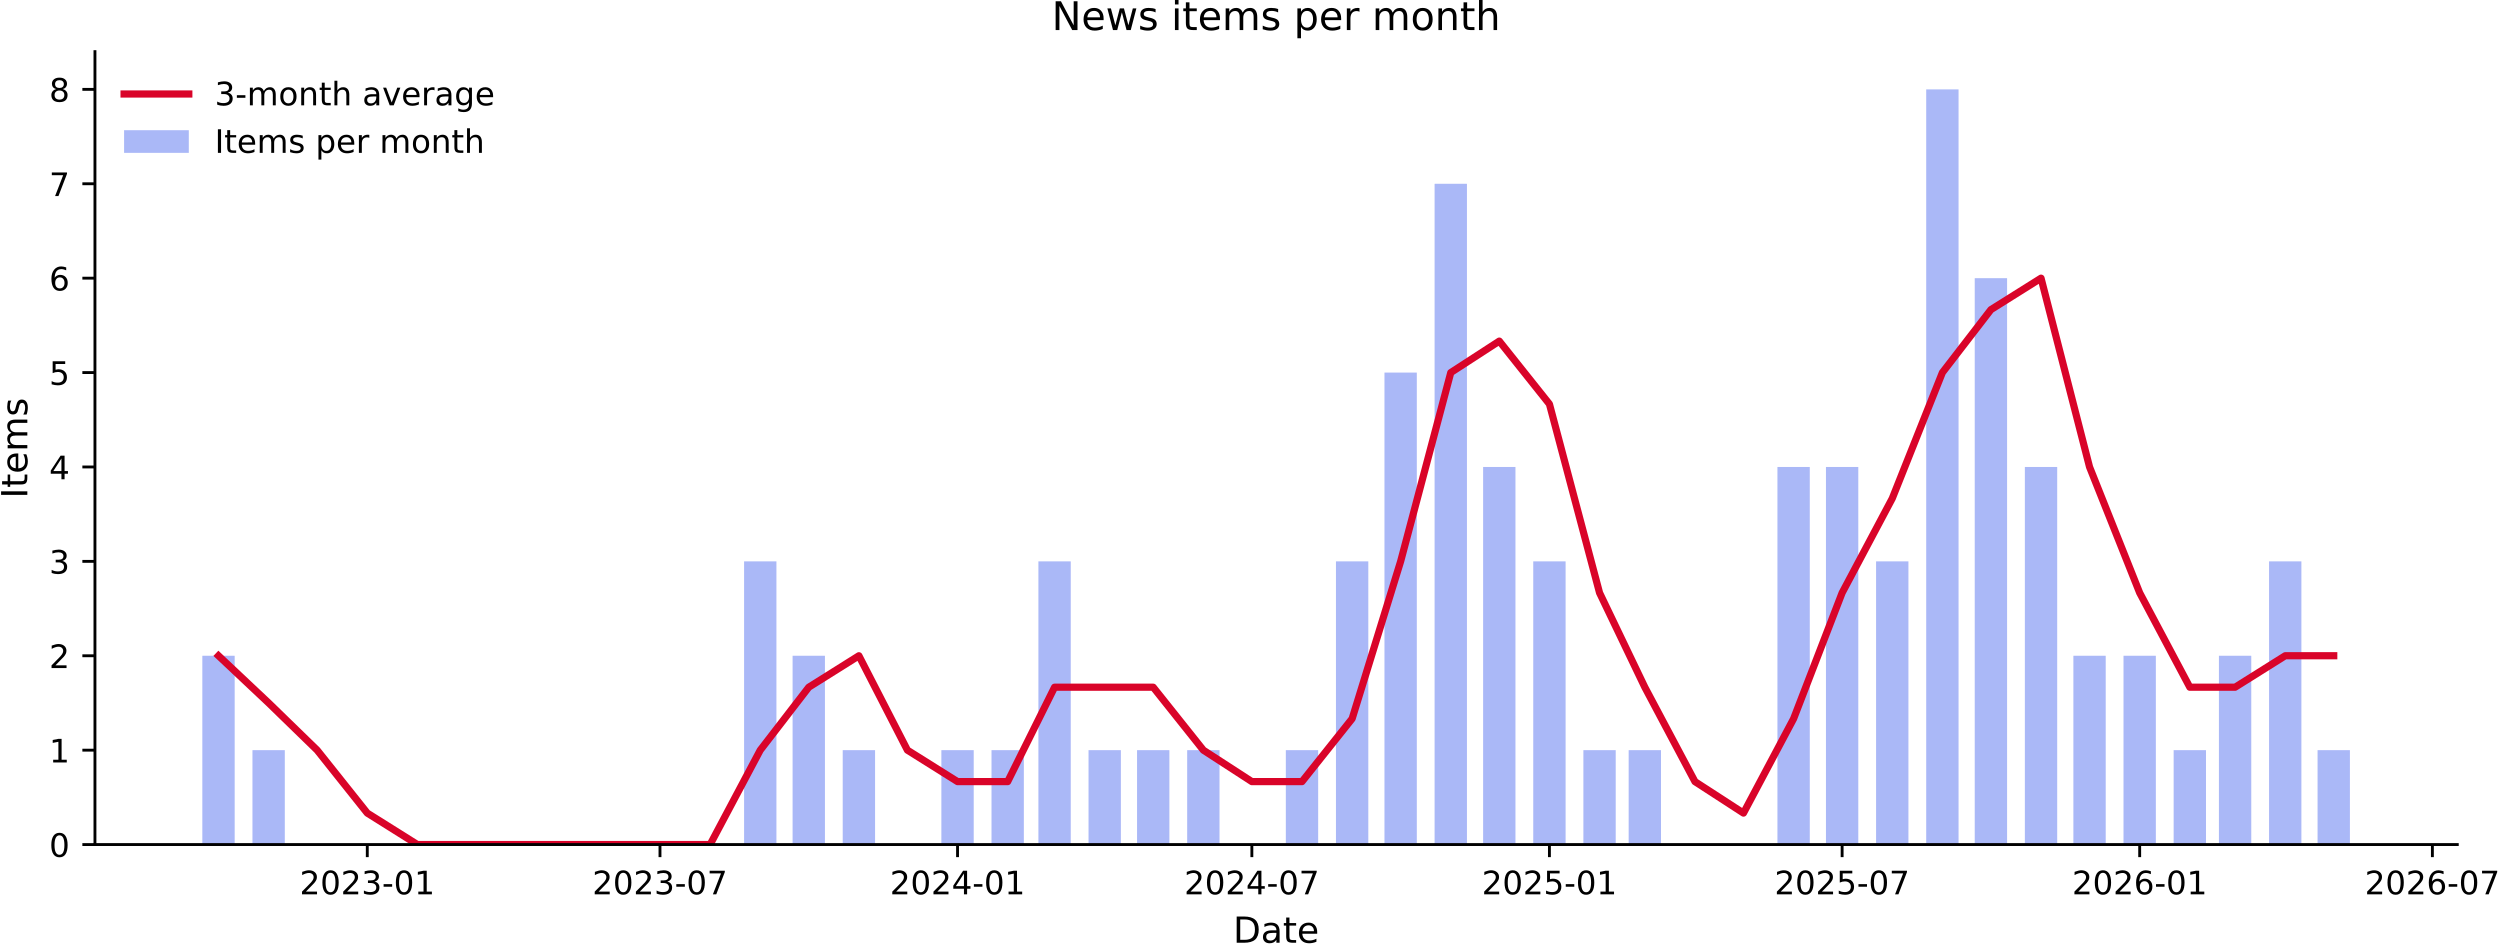
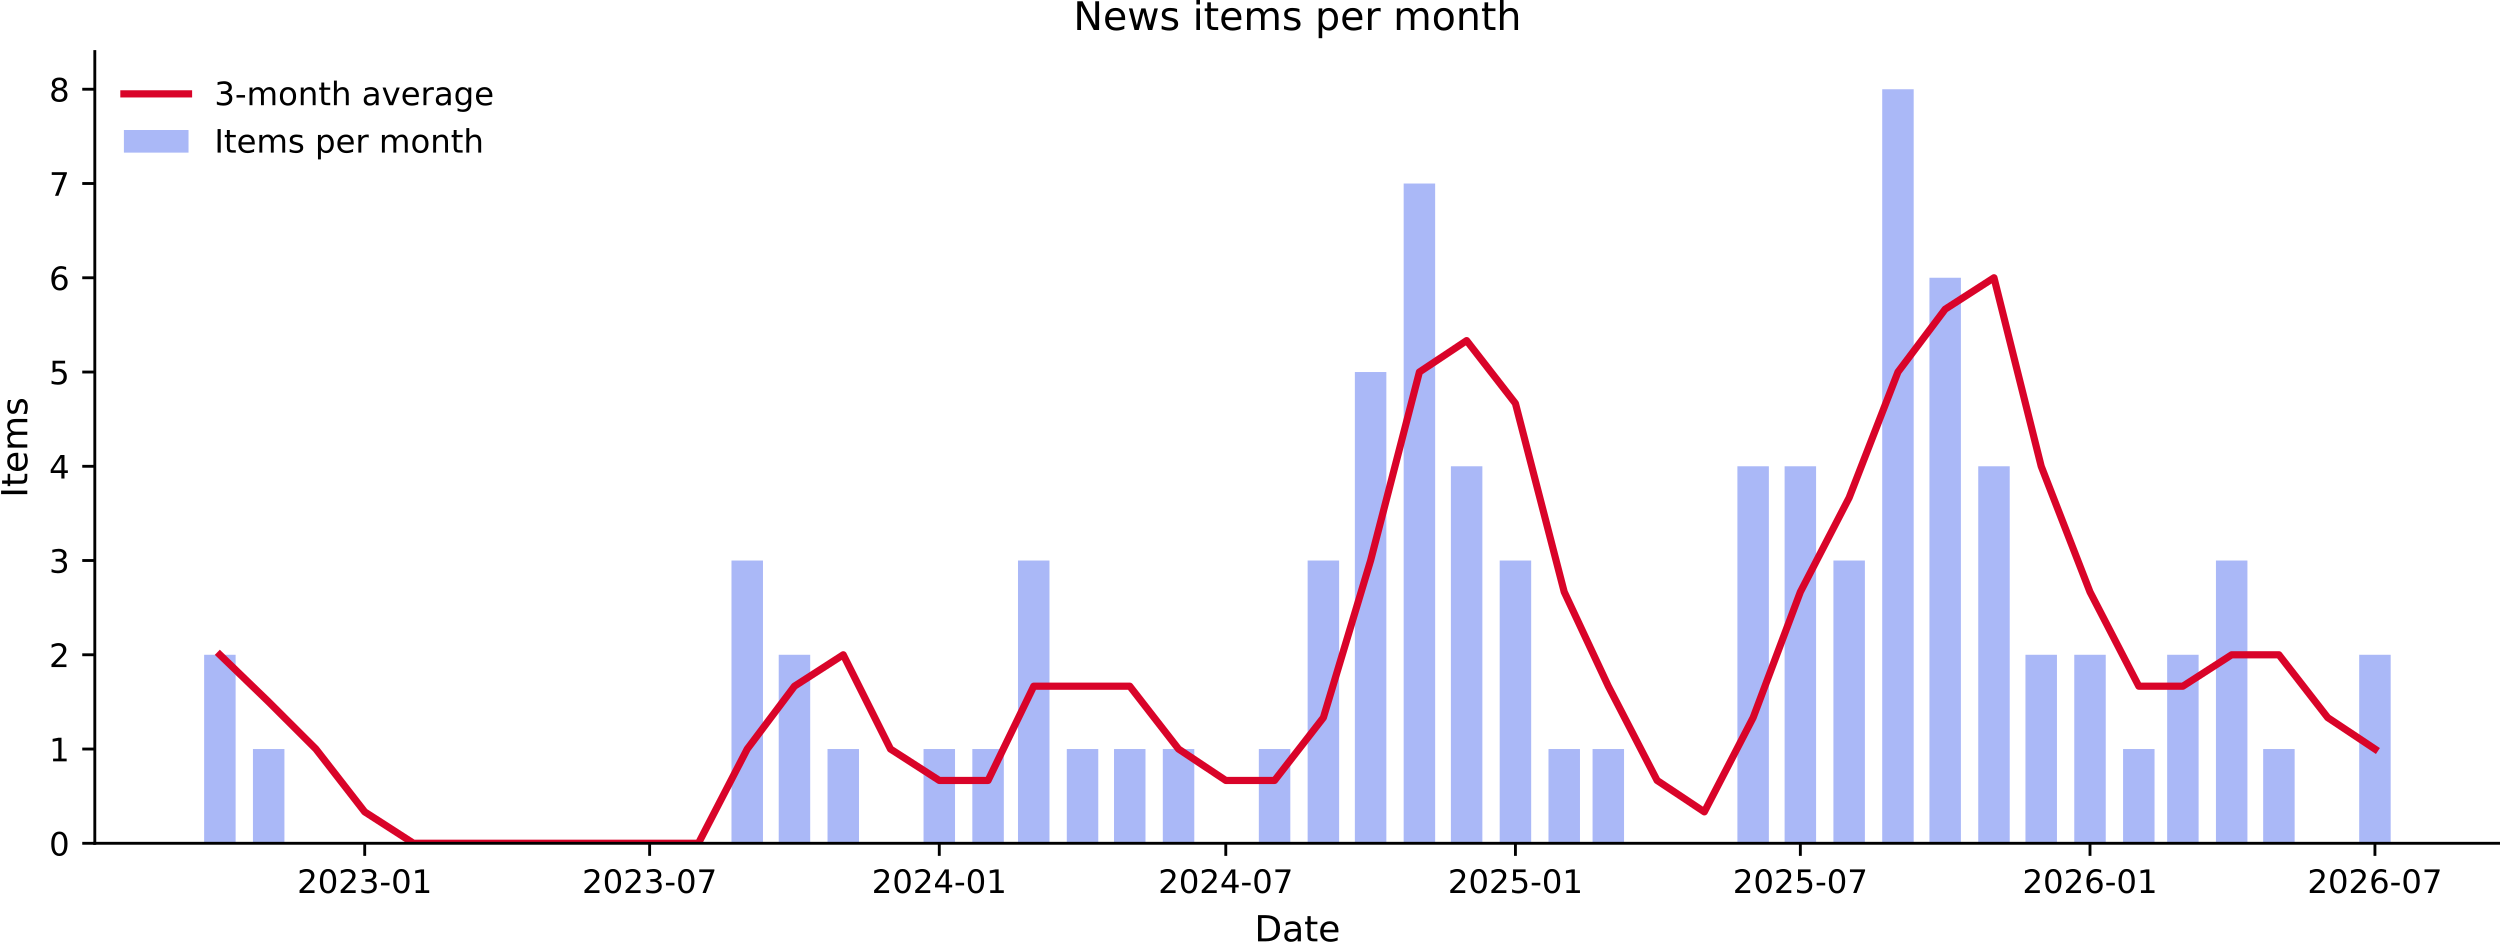
- <svg xmlns="http://www.w3.org/2000/svg" xmlns:xlink="http://www.w3.org/1999/xlink" width="695.197pt" height="264.24pt" viewBox="0 0 695.197 264.24" version="1.1">
+ <svg xmlns="http://www.w3.org/2000/svg" xmlns:xlink="http://www.w3.org/1999/xlink" width="696.24pt" height="264.24pt" viewBox="0 0 696.24 264.24" version="1.1">
  <defs>
    <style type="text/css">*{stroke-linejoin: round; stroke-linecap: butt}</style>
  </defs>
  <g id="figure_1">
    <g id="patch_1">
-       <path d="M 0 264.24  L 695.197 264.24  L 695.197 0  L 0 0  L 0 264.24  z " style="fill: none" />
+       <path d="M 0 264.24  L 696.24 264.24  L 696.24 0  L 0 0  L 0 264.24  z " style="fill: none" />
    </g>
    <g id="axes_1">
      <g id="patch_2">
-         <path d="M 26.404 234.852  L 683.32 234.852  L 683.32 14.358  L 26.404 14.358  L 26.404 234.852  z " style="fill: none" />
+         <path d="M 26.404 234.852  L 696.24 234.852  L 696.24 14.358  L 26.404 14.358  L 26.404 234.852  z " style="fill: none" />
      </g>
      <g id="patch_3">
-         <path d="M 56.264 234.852  L 65.258 234.852  L 65.258 182.353  L 56.264 182.353  z " clip-path="url(#pe043510222)" style="fill: #4361ee; opacity: 0.45" />
+         <path d="M 56.851 234.852  L 65.62 234.852  L 65.62 182.353  L 56.851 182.353  z " clip-path="url(#p16c41b06f0)" style="fill: #4361ee; opacity: 0.45" />
      </g>
      <g id="patch_4">
-         <path d="M 70.205 234.852  L 79.199 234.852  L 79.199 208.602  L 70.205 208.602  z " clip-path="url(#pe043510222)" style="fill: #4361ee; opacity: 0.45" />
+         <path d="M 70.442 234.852  L 79.21 234.852  L 79.21 208.602  L 70.442 208.602  z " clip-path="url(#p16c41b06f0)" style="fill: #4361ee; opacity: 0.45" />
      </g>
      <g id="patch_5">
-         <path d="M 83.696 234.852  L 92.69 234.852  L 92.69 234.852  L 83.696 234.852  z " clip-path="url(#pe043510222)" style="fill: #4361ee; opacity: 0.45" />
+         <path d="M 83.594 234.852  L 92.362 234.852  L 92.362 234.852  L 83.594 234.852  z " clip-path="url(#p16c41b06f0)" style="fill: #4361ee; opacity: 0.45" />
      </g>
      <g id="patch_6">
-         <path d="M 97.636 234.852  L 106.63 234.852  L 106.63 234.852  L 97.636 234.852  z " clip-path="url(#pe043510222)" style="fill: #4361ee; opacity: 0.45" />
+         <path d="M 97.185 234.852  L 105.953 234.852  L 105.953 234.852  L 97.185 234.852  z " clip-path="url(#p16c41b06f0)" style="fill: #4361ee; opacity: 0.45" />
      </g>
      <g id="patch_7">
-         <path d="M 111.577 234.852  L 120.571 234.852  L 120.571 234.852  L 111.577 234.852  z " clip-path="url(#pe043510222)" style="fill: #4361ee; opacity: 0.45" />
+         <path d="M 110.775 234.852  L 119.543 234.852  L 119.543 234.852  L 110.775 234.852  z " clip-path="url(#p16c41b06f0)" style="fill: #4361ee; opacity: 0.45" />
      </g>
      <g id="patch_8">
-         <path d="M 124.168 234.852  L 133.162 234.852  L 133.162 234.852  L 124.168 234.852  z " clip-path="url(#pe043510222)" style="fill: #4361ee; opacity: 0.45" />
+         <path d="M 123.05 234.852  L 131.818 234.852  L 131.818 234.852  L 123.05 234.852  z " clip-path="url(#p16c41b06f0)" style="fill: #4361ee; opacity: 0.45" />
      </g>
      <g id="patch_9">
-         <path d="M 138.109 234.852  L 147.103 234.852  L 147.103 234.852  L 138.109 234.852  z " clip-path="url(#pe043510222)" style="fill: #4361ee; opacity: 0.45" />
+         <path d="M 136.641 234.852  L 145.409 234.852  L 145.409 234.852  L 136.641 234.852  z " clip-path="url(#p16c41b06f0)" style="fill: #4361ee; opacity: 0.45" />
      </g>
      <g id="patch_10">
-         <path d="M 151.6 234.852  L 160.594 234.852  L 160.594 234.852  L 151.6 234.852  z " clip-path="url(#pe043510222)" style="fill: #4361ee; opacity: 0.45" />
+         <path d="M 149.793 234.852  L 158.561 234.852  L 158.561 234.852  L 149.793 234.852  z " clip-path="url(#p16c41b06f0)" style="fill: #4361ee; opacity: 0.45" />
      </g>
      <g id="patch_11">
-         <path d="M 165.54 234.852  L 174.534 234.852  L 174.534 234.852  L 165.54 234.852  z " clip-path="url(#pe043510222)" style="fill: #4361ee; opacity: 0.45" />
+         <path d="M 163.383 234.852  L 172.151 234.852  L 172.151 234.852  L 163.383 234.852  z " clip-path="url(#p16c41b06f0)" style="fill: #4361ee; opacity: 0.45" />
      </g>
      <g id="patch_12">
-         <path d="M 179.031 234.852  L 188.025 234.852  L 188.025 234.852  L 179.031 234.852  z " clip-path="url(#pe043510222)" style="fill: #4361ee; opacity: 0.45" />
+         <path d="M 176.535 234.852  L 185.303 234.852  L 185.303 234.852  L 176.535 234.852  z " clip-path="url(#p16c41b06f0)" style="fill: #4361ee; opacity: 0.45" />
      </g>
      <g id="patch_13">
-         <path d="M 192.972 234.852  L 201.966 234.852  L 201.966 234.852  L 192.972 234.852  z " clip-path="url(#pe043510222)" style="fill: #4361ee; opacity: 0.45" />
+         <path d="M 190.126 234.852  L 198.894 234.852  L 198.894 234.852  L 190.126 234.852  z " clip-path="url(#p16c41b06f0)" style="fill: #4361ee; opacity: 0.45" />
      </g>
      <g id="patch_14">
-         <path d="M 206.912 234.852  L 215.906 234.852  L 215.906 156.104  L 206.912 156.104  z " clip-path="url(#pe043510222)" style="fill: #4361ee; opacity: 0.45" />
+         <path d="M 203.716 234.852  L 212.484 234.852  L 212.484 156.104  L 203.716 156.104  z " clip-path="url(#p16c41b06f0)" style="fill: #4361ee; opacity: 0.45" />
      </g>
      <g id="patch_15">
-         <path d="M 220.403 234.852  L 229.397 234.852  L 229.397 182.353  L 220.403 182.353  z " clip-path="url(#pe043510222)" style="fill: #4361ee; opacity: 0.45" />
+         <path d="M 216.868 234.852  L 225.637 234.852  L 225.637 182.353  L 216.868 182.353  z " clip-path="url(#p16c41b06f0)" style="fill: #4361ee; opacity: 0.45" />
      </g>
      <g id="patch_16">
-         <path d="M 234.344 234.852  L 243.338 234.852  L 243.338 208.602  L 234.344 208.602  z " clip-path="url(#pe043510222)" style="fill: #4361ee; opacity: 0.45" />
+         <path d="M 230.459 234.852  L 239.227 234.852  L 239.227 208.602  L 230.459 208.602  z " clip-path="url(#p16c41b06f0)" style="fill: #4361ee; opacity: 0.45" />
      </g>
      <g id="patch_17">
-         <path d="M 247.835 234.852  L 256.829 234.852  L 256.829 234.852  L 247.835 234.852  z " clip-path="url(#pe043510222)" style="fill: #4361ee; opacity: 0.45" />
+         <path d="M 243.611 234.852  L 252.379 234.852  L 252.379 234.852  L 243.611 234.852  z " clip-path="url(#p16c41b06f0)" style="fill: #4361ee; opacity: 0.45" />
      </g>
      <g id="patch_18">
-         <path d="M 261.775 234.852  L 270.769 234.852  L 270.769 208.602  L 261.775 208.602  z " clip-path="url(#pe043510222)" style="fill: #4361ee; opacity: 0.45" />
+         <path d="M 257.202 234.852  L 265.97 234.852  L 265.97 208.602  L 257.202 208.602  z " clip-path="url(#p16c41b06f0)" style="fill: #4361ee; opacity: 0.45" />
      </g>
      <g id="patch_19">
-         <path d="M 275.716 234.852  L 284.71 234.852  L 284.71 208.602  L 275.716 208.602  z " clip-path="url(#pe043510222)" style="fill: #4361ee; opacity: 0.45" />
+         <path d="M 270.792 234.852  L 279.56 234.852  L 279.56 208.602  L 270.792 208.602  z " clip-path="url(#p16c41b06f0)" style="fill: #4361ee; opacity: 0.45" />
      </g>
      <g id="patch_20">
-         <path d="M 288.757 234.852  L 297.751 234.852  L 297.751 156.104  L 288.757 156.104  z " clip-path="url(#pe043510222)" style="fill: #4361ee; opacity: 0.45" />
+         <path d="M 283.506 234.852  L 292.274 234.852  L 292.274 156.104  L 283.506 156.104  z " clip-path="url(#p16c41b06f0)" style="fill: #4361ee; opacity: 0.45" />
      </g>
      <g id="patch_21">
-         <path d="M 302.698 234.852  L 311.692 234.852  L 311.692 208.602  L 302.698 208.602  z " clip-path="url(#pe043510222)" style="fill: #4361ee; opacity: 0.45" />
+         <path d="M 297.096 234.852  L 305.864 234.852  L 305.864 208.602  L 297.096 208.602  z " clip-path="url(#p16c41b06f0)" style="fill: #4361ee; opacity: 0.45" />
      </g>
      <g id="patch_22">
-         <path d="M 316.188 234.852  L 325.182 234.852  L 325.182 208.602  L 316.188 208.602  z " clip-path="url(#pe043510222)" style="fill: #4361ee; opacity: 0.45" />
+         <path d="M 310.248 234.852  L 319.016 234.852  L 319.016 208.602  L 310.248 208.602  z " clip-path="url(#p16c41b06f0)" style="fill: #4361ee; opacity: 0.45" />
      </g>
      <g id="patch_23">
-         <path d="M 330.129 234.852  L 339.123 234.852  L 339.123 208.602  L 330.129 208.602  z " clip-path="url(#pe043510222)" style="fill: #4361ee; opacity: 0.45" />
+         <path d="M 323.839 234.852  L 332.607 234.852  L 332.607 208.602  L 323.839 208.602  z " clip-path="url(#p16c41b06f0)" style="fill: #4361ee; opacity: 0.45" />
      </g>
      <g id="patch_24">
-         <path d="M 343.62 234.852  L 352.614 234.852  L 352.614 234.852  L 343.62 234.852  z " clip-path="url(#pe043510222)" style="fill: #4361ee; opacity: 0.45" />
+         <path d="M 336.991 234.852  L 345.759 234.852  L 345.759 234.852  L 336.991 234.852  z " clip-path="url(#p16c41b06f0)" style="fill: #4361ee; opacity: 0.45" />
      </g>
      <g id="patch_25">
-         <path d="M 357.56 234.852  L 366.554 234.852  L 366.554 208.602  L 357.56 208.602  z " clip-path="url(#pe043510222)" style="fill: #4361ee; opacity: 0.45" />
+         <path d="M 350.581 234.852  L 359.349 234.852  L 359.349 208.602  L 350.581 208.602  z " clip-path="url(#p16c41b06f0)" style="fill: #4361ee; opacity: 0.45" />
      </g>
      <g id="patch_26">
-         <path d="M 371.501 234.852  L 380.495 234.852  L 380.495 156.104  L 371.501 156.104  z " clip-path="url(#pe043510222)" style="fill: #4361ee; opacity: 0.45" />
+         <path d="M 364.172 234.852  L 372.94 234.852  L 372.94 156.104  L 364.172 156.104  z " clip-path="url(#p16c41b06f0)" style="fill: #4361ee; opacity: 0.45" />
      </g>
      <g id="patch_27">
-         <path d="M 384.992 234.852  L 393.986 234.852  L 393.986 103.606  L 384.992 103.606  z " clip-path="url(#pe043510222)" style="fill: #4361ee; opacity: 0.45" />
+         <path d="M 377.324 234.852  L 386.092 234.852  L 386.092 103.606  L 377.324 103.606  z " clip-path="url(#p16c41b06f0)" style="fill: #4361ee; opacity: 0.45" />
      </g>
      <g id="patch_28">
-         <path d="M 398.933 234.852  L 407.926 234.852  L 407.926 51.107  L 398.933 51.107  z " clip-path="url(#pe043510222)" style="fill: #4361ee; opacity: 0.45" />
+         <path d="M 390.914 234.852  L 399.682 234.852  L 399.682 51.107  L 390.914 51.107  z " clip-path="url(#p16c41b06f0)" style="fill: #4361ee; opacity: 0.45" />
      </g>
      <g id="patch_29">
-         <path d="M 412.423 234.852  L 421.417 234.852  L 421.417 129.855  L 412.423 129.855  z " clip-path="url(#pe043510222)" style="fill: #4361ee; opacity: 0.45" />
+         <path d="M 404.066 234.852  L 412.835 234.852  L 412.835 129.855  L 404.066 129.855  z " clip-path="url(#p16c41b06f0)" style="fill: #4361ee; opacity: 0.45" />
      </g>
      <g id="patch_30">
-         <path d="M 426.364 234.852  L 435.358 234.852  L 435.358 156.104  L 426.364 156.104  z " clip-path="url(#pe043510222)" style="fill: #4361ee; opacity: 0.45" />
+         <path d="M 417.657 234.852  L 426.425 234.852  L 426.425 156.104  L 417.657 156.104  z " clip-path="url(#p16c41b06f0)" style="fill: #4361ee; opacity: 0.45" />
      </g>
      <g id="patch_31">
-         <path d="M 440.305 234.852  L 449.298 234.852  L 449.298 208.602  L 440.305 208.602  z " clip-path="url(#pe043510222)" style="fill: #4361ee; opacity: 0.45" />
+         <path d="M 431.247 234.852  L 440.015 234.852  L 440.015 208.602  L 431.247 208.602  z " clip-path="url(#p16c41b06f0)" style="fill: #4361ee; opacity: 0.45" />
      </g>
      <g id="patch_32">
-         <path d="M 452.896 234.852  L 461.89 234.852  L 461.89 208.602  L 452.896 208.602  z " clip-path="url(#pe043510222)" style="fill: #4361ee; opacity: 0.45" />
+         <path d="M 443.523 234.852  L 452.291 234.852  L 452.291 208.602  L 443.523 208.602  z " clip-path="url(#p16c41b06f0)" style="fill: #4361ee; opacity: 0.45" />
      </g>
      <g id="patch_33">
-         <path d="M 466.837 234.852  L 475.831 234.852  L 475.831 234.852  L 466.837 234.852  z " clip-path="url(#pe043510222)" style="fill: #4361ee; opacity: 0.45" />
+         <path d="M 457.113 234.852  L 465.881 234.852  L 465.881 234.852  L 457.113 234.852  z " clip-path="url(#p16c41b06f0)" style="fill: #4361ee; opacity: 0.45" />
      </g>
      <g id="patch_34">
-         <path d="M 480.327 234.852  L 489.321 234.852  L 489.321 234.852  L 480.327 234.852  z " clip-path="url(#pe043510222)" style="fill: #4361ee; opacity: 0.45" />
+         <path d="M 470.265 234.852  L 479.033 234.852  L 479.033 234.852  L 470.265 234.852  z " clip-path="url(#p16c41b06f0)" style="fill: #4361ee; opacity: 0.45" />
      </g>
      <g id="patch_35">
-         <path d="M 494.268 234.852  L 503.262 234.852  L 503.262 129.855  L 494.268 129.855  z " clip-path="url(#pe043510222)" style="fill: #4361ee; opacity: 0.45" />
+         <path d="M 483.856 234.852  L 492.624 234.852  L 492.624 129.855  L 483.856 129.855  z " clip-path="url(#p16c41b06f0)" style="fill: #4361ee; opacity: 0.45" />
      </g>
      <g id="patch_36">
-         <path d="M 507.759 234.852  L 516.753 234.852  L 516.753 129.855  L 507.759 129.855  z " clip-path="url(#pe043510222)" style="fill: #4361ee; opacity: 0.45" />
+         <path d="M 497.008 234.852  L 505.776 234.852  L 505.776 129.855  L 497.008 129.855  z " clip-path="url(#p16c41b06f0)" style="fill: #4361ee; opacity: 0.45" />
      </g>
      <g id="patch_37">
-         <path d="M 521.7 234.852  L 530.693 234.852  L 530.693 156.104  L 521.7 156.104  z " clip-path="url(#pe043510222)" style="fill: #4361ee; opacity: 0.45" />
+         <path d="M 510.598 234.852  L 519.366 234.852  L 519.366 156.104  L 510.598 156.104  z " clip-path="url(#p16c41b06f0)" style="fill: #4361ee; opacity: 0.45" />
      </g>
      <g id="patch_38">
-         <path d="M 535.64 234.852  L 544.634 234.852  L 544.634 24.858  L 535.64 24.858  z " clip-path="url(#pe043510222)" style="fill: #4361ee; opacity: 0.45" />
+         <path d="M 524.189 234.852  L 532.957 234.852  L 532.957 24.858  L 524.189 24.858  z " clip-path="url(#p16c41b06f0)" style="fill: #4361ee; opacity: 0.45" />
      </g>
      <g id="patch_39">
-         <path d="M 549.131 234.852  L 558.125 234.852  L 558.125 77.356  L 549.131 77.356  z " clip-path="url(#pe043510222)" style="fill: #4361ee; opacity: 0.45" />
+         <path d="M 537.341 234.852  L 546.109 234.852  L 546.109 77.356  L 537.341 77.356  z " clip-path="url(#p16c41b06f0)" style="fill: #4361ee; opacity: 0.45" />
      </g>
      <g id="patch_40">
-         <path d="M 563.072 234.852  L 572.065 234.852  L 572.065 129.855  L 563.072 129.855  z " clip-path="url(#pe043510222)" style="fill: #4361ee; opacity: 0.45" />
+         <path d="M 550.931 234.852  L 559.699 234.852  L 559.699 129.855  L 550.931 129.855  z " clip-path="url(#p16c41b06f0)" style="fill: #4361ee; opacity: 0.45" />
      </g>
      <g id="patch_41">
-         <path d="M 576.562 234.852  L 585.556 234.852  L 585.556 182.353  L 576.562 182.353  z " clip-path="url(#pe043510222)" style="fill: #4361ee; opacity: 0.45" />
+         <path d="M 564.083 234.852  L 572.852 234.852  L 572.852 182.353  L 564.083 182.353  z " clip-path="url(#p16c41b06f0)" style="fill: #4361ee; opacity: 0.45" />
      </g>
      <g id="patch_42">
-         <path d="M 590.503 234.852  L 599.497 234.852  L 599.497 182.353  L 590.503 182.353  z " clip-path="url(#pe043510222)" style="fill: #4361ee; opacity: 0.45" />
+         <path d="M 577.674 234.852  L 586.442 234.852  L 586.442 182.353  L 577.674 182.353  z " clip-path="url(#p16c41b06f0)" style="fill: #4361ee; opacity: 0.45" />
      </g>
      <g id="patch_43">
-         <path d="M 604.444 234.852  L 613.438 234.852  L 613.438 208.602  L 604.444 208.602  z " clip-path="url(#pe043510222)" style="fill: #4361ee; opacity: 0.45" />
+         <path d="M 591.264 234.852  L 600.033 234.852  L 600.033 208.602  L 591.264 208.602  z " clip-path="url(#p16c41b06f0)" style="fill: #4361ee; opacity: 0.45" />
      </g>
      <g id="patch_44">
-         <path d="M 617.035 234.852  L 626.029 234.852  L 626.029 182.353  L 617.035 182.353  z " clip-path="url(#pe043510222)" style="fill: #4361ee; opacity: 0.45" />
+         <path d="M 603.54 234.852  L 612.308 234.852  L 612.308 182.353  L 603.54 182.353  z " clip-path="url(#p16c41b06f0)" style="fill: #4361ee; opacity: 0.45" />
      </g>
      <g id="patch_45">
-         <path d="M 630.976 234.852  L 639.97 234.852  L 639.97 156.104  L 630.976 156.104  z " clip-path="url(#pe043510222)" style="fill: #4361ee; opacity: 0.45" />
+         <path d="M 617.13 234.852  L 625.898 234.852  L 625.898 156.104  L 617.13 156.104  z " clip-path="url(#p16c41b06f0)" style="fill: #4361ee; opacity: 0.45" />
      </g>
      <g id="patch_46">
-         <path d="M 644.467 234.852  L 653.46 234.852  L 653.46 208.602  L 644.467 208.602  z " clip-path="url(#pe043510222)" style="fill: #4361ee; opacity: 0.45" />
+         <path d="M 630.282 234.852  L 639.05 234.852  L 639.05 208.602  L 630.282 208.602  z " clip-path="url(#p16c41b06f0)" style="fill: #4361ee; opacity: 0.45" />
+       </g>
+       <g id="patch_47">
+         <path d="M 643.873 234.852  L 652.641 234.852  L 652.641 234.852  L 643.873 234.852  z " clip-path="url(#p16c41b06f0)" style="fill: #4361ee; opacity: 0.45" />
+       </g>
+       <g id="patch_48">
+         <path d="M 657.025 234.852  L 665.793 234.852  L 665.793 182.353  L 657.025 182.353  z " clip-path="url(#p16c41b06f0)" style="fill: #4361ee; opacity: 0.45" />
      </g>
      <g id="matplotlib.axis_1">
        <g id="xtick_1">
          <g id="line2d_1">
            <defs>
-               <path id="m58e84b61eb" d="M 0 0  L 0 3.5  " style="stroke: #000000; stroke-width: 0.8" />
+               <path id="m840c3e1fa1" d="M 0 0  L 0 3.5  " style="stroke: #000000; stroke-width: 0.8" />
            </defs>
            <g>
-               <use xlink:href="#m58e84b61eb" x="102.133" y="234.852" style="stroke: #000000; stroke-width: 0.8" />
+               <use xlink:href="#m840c3e1fa1" x="101.569" y="234.852" style="stroke: #000000; stroke-width: 0.8" />
            </g>
          </g>
          <g id="text_1">
-             <text style="font-size: 9px; font-family: 'DejaVu Sans', 'Liberation Sans', 'Noto Sans', 'FreeSans', sans-serif; text-anchor: middle" x="102.133" y="248.69" transform="rotate(-0 102.1332 248.6902)">2023-01</text>
+             <text style="font-size: 9px; font-family: 'DejaVu Sans', 'Liberation Sans', 'Noto Sans', 'FreeSans', sans-serif; text-anchor: middle" x="101.569" y="248.69" transform="rotate(-0 101.5685 248.6902)">2023-01</text>
          </g>
        </g>
        <g id="xtick_2">
          <g id="line2d_2">
            <g>
-               <use xlink:href="#m58e84b61eb" x="183.528" y="234.852" style="stroke: #000000; stroke-width: 0.8" />
+               <use xlink:href="#m840c3e1fa1" x="180.919" y="234.852" style="stroke: #000000; stroke-width: 0.8" />
            </g>
          </g>
          <g id="text_2">
-             <text style="font-size: 9px; font-family: 'DejaVu Sans', 'Liberation Sans', 'Noto Sans', 'FreeSans', sans-serif; text-anchor: middle" x="183.528" y="248.69" transform="rotate(-0 183.5282 248.6902)">2023-07</text>
+             <text style="font-size: 9px; font-family: 'DejaVu Sans', 'Liberation Sans', 'Noto Sans', 'FreeSans', sans-serif; text-anchor: middle" x="180.919" y="248.69" transform="rotate(-0 180.9194 248.6902)">2023-07</text>
          </g>
        </g>
        <g id="xtick_3">
          <g id="line2d_3">
            <g>
-               <use xlink:href="#m58e84b61eb" x="266.272" y="234.852" style="stroke: #000000; stroke-width: 0.8" />
+               <use xlink:href="#m840c3e1fa1" x="261.586" y="234.852" style="stroke: #000000; stroke-width: 0.8" />
            </g>
          </g>
          <g id="text_3">
-             <text style="font-size: 9px; font-family: 'DejaVu Sans', 'Liberation Sans', 'Noto Sans', 'FreeSans', sans-serif; text-anchor: middle" x="266.272" y="248.69" transform="rotate(-0 266.2722 248.6902)">2024-01</text>
+             <text style="font-size: 9px; font-family: 'DejaVu Sans', 'Liberation Sans', 'Noto Sans', 'FreeSans', sans-serif; text-anchor: middle" x="261.586" y="248.69" transform="rotate(-0 261.5856 248.6902)">2024-01</text>
          </g>
        </g>
        <g id="xtick_4">
          <g id="line2d_4">
            <g>
-               <use xlink:href="#m58e84b61eb" x="348.117" y="234.852" style="stroke: #000000; stroke-width: 0.8" />
+               <use xlink:href="#m840c3e1fa1" x="341.375" y="234.852" style="stroke: #000000; stroke-width: 0.8" />
            </g>
          </g>
          <g id="text_4">
-             <text style="font-size: 9px; font-family: 'DejaVu Sans', 'Liberation Sans', 'Noto Sans', 'FreeSans', sans-serif; text-anchor: middle" x="348.117" y="248.69" transform="rotate(-0 348.1169 248.6902)">2024-07</text>
+             <text style="font-size: 9px; font-family: 'DejaVu Sans', 'Liberation Sans', 'Noto Sans', 'FreeSans', sans-serif; text-anchor: middle" x="341.375" y="248.69" transform="rotate(-0 341.3749 248.6902)">2024-07</text>
          </g>
        </g>
        <g id="xtick_5">
          <g id="line2d_5">
            <g>
-               <use xlink:href="#m58e84b61eb" x="430.861" y="234.852" style="stroke: #000000; stroke-width: 0.8" />
+               <use xlink:href="#m840c3e1fa1" x="422.041" y="234.852" style="stroke: #000000; stroke-width: 0.8" />
            </g>
          </g>
          <g id="text_5">
-             <text style="font-size: 9px; font-family: 'DejaVu Sans', 'Liberation Sans', 'Noto Sans', 'FreeSans', sans-serif; text-anchor: middle" x="430.861" y="248.69" transform="rotate(-0 430.8609 248.6902)">2025-01</text>
+             <text style="font-size: 9px; font-family: 'DejaVu Sans', 'Liberation Sans', 'Noto Sans', 'FreeSans', sans-serif; text-anchor: middle" x="422.041" y="248.69" transform="rotate(-0 422.041 248.6902)">2025-01</text>
          </g>
        </g>
        <g id="xtick_6">
          <g id="line2d_6">
            <g>
-               <use xlink:href="#m58e84b61eb" x="512.256" y="234.852" style="stroke: #000000; stroke-width: 0.8" />
+               <use xlink:href="#m840c3e1fa1" x="501.392" y="234.852" style="stroke: #000000; stroke-width: 0.8" />
            </g>
          </g>
          <g id="text_6">
-             <text style="font-size: 9px; font-family: 'DejaVu Sans', 'Liberation Sans', 'Noto Sans', 'FreeSans', sans-serif; text-anchor: middle" x="512.256" y="248.69" transform="rotate(-0 512.2559 248.6902)">2025-07</text>
+             <text style="font-size: 9px; font-family: 'DejaVu Sans', 'Liberation Sans', 'Noto Sans', 'FreeSans', sans-serif; text-anchor: middle" x="501.392" y="248.69" transform="rotate(-0 501.3919 248.6902)">2025-07</text>
          </g>
        </g>
        <g id="xtick_7">
          <g id="line2d_7">
            <g>
-               <use xlink:href="#m58e84b61eb" x="595" y="234.852" style="stroke: #000000; stroke-width: 0.8" />
+               <use xlink:href="#m840c3e1fa1" x="582.058" y="234.852" style="stroke: #000000; stroke-width: 0.8" />
            </g>
          </g>
          <g id="text_7">
-             <text style="font-size: 9px; font-family: 'DejaVu Sans', 'Liberation Sans', 'Noto Sans', 'FreeSans', sans-serif; text-anchor: middle" x="595" y="248.69" transform="rotate(-0 595 248.6902)">2026-01</text>
+             <text style="font-size: 9px; font-family: 'DejaVu Sans', 'Liberation Sans', 'Noto Sans', 'FreeSans', sans-serif; text-anchor: middle" x="582.058" y="248.69" transform="rotate(-0 582.058 248.6902)">2026-01</text>
          </g>
        </g>
        <g id="xtick_8">
          <g id="line2d_8">
            <g>
-               <use xlink:href="#m58e84b61eb" x="676.395" y="234.852" style="stroke: #000000; stroke-width: 0.8" />
+               <use xlink:href="#m840c3e1fa1" x="661.409" y="234.852" style="stroke: #000000; stroke-width: 0.8" />
            </g>
          </g>
          <g id="text_8">
-             <text style="font-size: 9px; font-family: 'DejaVu Sans', 'Liberation Sans', 'Noto Sans', 'FreeSans', sans-serif; text-anchor: middle" x="676.395" y="248.69" transform="rotate(-0 676.3949 248.6902)">2026-07</text>
+             <text style="font-size: 9px; font-family: 'DejaVu Sans', 'Liberation Sans', 'Noto Sans', 'FreeSans', sans-serif; text-anchor: middle" x="661.409" y="248.69" transform="rotate(-0 661.4089 248.6902)">2026-07</text>
          </g>
        </g>
        <g id="text_9">
-           <text style="font-size: 10px; font-family: 'DejaVu Sans', 'Liberation Sans', 'Noto Sans', 'FreeSans', sans-serif; text-anchor: middle" x="354.862" y="262.16" transform="rotate(-0 354.8623 262.1603)">Date</text>
+           <text style="font-size: 10px; font-family: 'DejaVu Sans', 'Liberation Sans', 'Noto Sans', 'FreeSans', sans-serif; text-anchor: middle" x="361.322" y="262.16" transform="rotate(-0 361.3222 262.1603)">Date</text>
        </g>
      </g>
      <g id="matplotlib.axis_2">
        <g id="ytick_1">
          <g id="line2d_9">
            <defs>
-               <path id="m504def58b7" d="M 0 0  L -3.5 0  " style="stroke: #000000; stroke-width: 0.8" />
+               <path id="m23bea26e97" d="M 0 0  L -3.5 0  " style="stroke: #000000; stroke-width: 0.8" />
            </defs>
            <g>
-               <use xlink:href="#m504def58b7" x="26.404" y="234.852" style="stroke: #000000; stroke-width: 0.8" />
+               <use xlink:href="#m23bea26e97" x="26.404" y="234.852" style="stroke: #000000; stroke-width: 0.8" />
            </g>
          </g>
          <g id="text_10">
            <text style="font-size: 9px; font-family: 'DejaVu Sans', 'Liberation Sans', 'Noto Sans', 'FreeSans', sans-serif; text-anchor: end" x="19.404" y="238.271" transform="rotate(-0 19.40438 238.2709)">0</text>
          </g>
        </g>
        <g id="ytick_2">
          <g id="line2d_10">
            <g>
-               <use xlink:href="#m504def58b7" x="26.404" y="208.602" style="stroke: #000000; stroke-width: 0.8" />
+               <use xlink:href="#m23bea26e97" x="26.404" y="208.602" style="stroke: #000000; stroke-width: 0.8" />
            </g>
          </g>
          <g id="text_11">
            <text style="font-size: 9px; font-family: 'DejaVu Sans', 'Liberation Sans', 'Noto Sans', 'FreeSans', sans-serif; text-anchor: end" x="19.404" y="212.022" transform="rotate(-0 19.40438 212.0217)">1</text>
          </g>
        </g>
        <g id="ytick_3">
          <g id="line2d_11">
            <g>
-               <use xlink:href="#m504def58b7" x="26.404" y="182.353" style="stroke: #000000; stroke-width: 0.8" />
+               <use xlink:href="#m23bea26e97" x="26.404" y="182.353" style="stroke: #000000; stroke-width: 0.8" />
            </g>
          </g>
          <g id="text_12">
            <text style="font-size: 9px; font-family: 'DejaVu Sans', 'Liberation Sans', 'Noto Sans', 'FreeSans', sans-serif; text-anchor: end" x="19.404" y="185.772" transform="rotate(-0 19.40438 185.7725)">2</text>
          </g>
        </g>
        <g id="ytick_4">
          <g id="line2d_12">
            <g>
-               <use xlink:href="#m504def58b7" x="26.404" y="156.104" style="stroke: #000000; stroke-width: 0.8" />
+               <use xlink:href="#m23bea26e97" x="26.404" y="156.104" style="stroke: #000000; stroke-width: 0.8" />
            </g>
          </g>
          <g id="text_13">
            <text style="font-size: 9px; font-family: 'DejaVu Sans', 'Liberation Sans', 'Noto Sans', 'FreeSans', sans-serif; text-anchor: end" x="19.404" y="159.523" transform="rotate(-0 19.40438 159.5233)">3</text>
          </g>
        </g>
        <g id="ytick_5">
          <g id="line2d_13">
            <g>
-               <use xlink:href="#m504def58b7" x="26.404" y="129.855" style="stroke: #000000; stroke-width: 0.8" />
+               <use xlink:href="#m23bea26e97" x="26.404" y="129.855" style="stroke: #000000; stroke-width: 0.8" />
            </g>
          </g>
          <g id="text_14">
            <text style="font-size: 9px; font-family: 'DejaVu Sans', 'Liberation Sans', 'Noto Sans', 'FreeSans', sans-serif; text-anchor: end" x="19.404" y="133.274" transform="rotate(-0 19.40438 133.2741)">4</text>
          </g>
        </g>
        <g id="ytick_6">
          <g id="line2d_14">
            <g>
-               <use xlink:href="#m504def58b7" x="26.404" y="103.606" style="stroke: #000000; stroke-width: 0.8" />
+               <use xlink:href="#m23bea26e97" x="26.404" y="103.606" style="stroke: #000000; stroke-width: 0.8" />
            </g>
          </g>
          <g id="text_15">
            <text style="font-size: 9px; font-family: 'DejaVu Sans', 'Liberation Sans', 'Noto Sans', 'FreeSans', sans-serif; text-anchor: end" x="19.404" y="107.025" transform="rotate(-0 19.40438 107.0249)">5</text>
          </g>
        </g>
        <g id="ytick_7">
          <g id="line2d_15">
            <g>
-               <use xlink:href="#m504def58b7" x="26.404" y="77.356" style="stroke: #000000; stroke-width: 0.8" />
+               <use xlink:href="#m23bea26e97" x="26.404" y="77.356" style="stroke: #000000; stroke-width: 0.8" />
            </g>
          </g>
          <g id="text_16">
            <text style="font-size: 9px; font-family: 'DejaVu Sans', 'Liberation Sans', 'Noto Sans', 'FreeSans', sans-serif; text-anchor: end" x="19.404" y="80.776" transform="rotate(-0 19.40438 80.77566)">6</text>
          </g>
        </g>
        <g id="ytick_8">
          <g id="line2d_16">
            <g>
-               <use xlink:href="#m504def58b7" x="26.404" y="51.107" style="stroke: #000000; stroke-width: 0.8" />
+               <use xlink:href="#m23bea26e97" x="26.404" y="51.107" style="stroke: #000000; stroke-width: 0.8" />
            </g>
          </g>
          <g id="text_17">
            <text style="font-size: 9px; font-family: 'DejaVu Sans', 'Liberation Sans', 'Noto Sans', 'FreeSans', sans-serif; text-anchor: end" x="19.404" y="54.526" transform="rotate(-0 19.40438 54.52646)">7</text>
          </g>
        </g>
        <g id="ytick_9">
          <g id="line2d_17">
            <g>
-               <use xlink:href="#m504def58b7" x="26.404" y="24.858" style="stroke: #000000; stroke-width: 0.8" />
+               <use xlink:href="#m23bea26e97" x="26.404" y="24.858" style="stroke: #000000; stroke-width: 0.8" />
            </g>
          </g>
          <g id="text_18">
            <text style="font-size: 9px; font-family: 'DejaVu Sans', 'Liberation Sans', 'Noto Sans', 'FreeSans', sans-serif; text-anchor: end" x="19.404" y="28.277" transform="rotate(-0 19.40438 28.27726)">8</text>
          </g>
        </g>
        <g id="text_19">
          <text style="font-size: 10px; font-family: 'DejaVu Sans', 'Liberation Sans', 'Noto Sans', 'FreeSans', sans-serif; text-anchor: middle" x="7.598" y="124.605" transform="rotate(-90 7.598438 124.6049)">Items</text>
        </g>
      </g>
      <g id="line2d_18">
-         <path d="M 60.761 182.353  L 74.702 195.478  L 88.193 208.602  L 102.133 226.102  L 116.074 234.852  L 128.665 234.852  L 142.606 234.852  L 156.097 234.852  L 170.037 234.852  L 183.528 234.852  L 197.469 234.852  L 211.409 208.602  L 224.9 191.103  L 238.841 182.353  L 252.332 208.602  L 266.272 217.352  L 280.213 217.352  L 293.254 191.103  L 307.195 191.103  L 320.685 191.103  L 334.626 208.602  L 348.117 217.352  L 362.057 217.352  L 375.998 199.853  L 389.489 156.104  L 403.429 103.606  L 416.92 94.856  L 430.861 112.355  L 444.802 164.854  L 457.393 191.103  L 471.334 217.352  L 484.824 226.102  L 498.765 199.853  L 512.256 164.854  L 526.196 138.604  L 540.137 103.606  L 553.628 86.106  L 567.569 77.356  L 581.059 129.855  L 595 164.854  L 608.941 191.103  L 621.532 191.103  L 635.473 182.353  L 648.963 182.353  " clip-path="url(#pe043510222)" style="fill: none; stroke: #d90429; stroke-width: 2; stroke-linecap: square" />
-       </g>
-       <g id="patch_47">
+         <path d="M 61.235 182.353  L 74.826 195.478  L 87.978 208.602  L 101.569 226.102  L 115.159 234.852  L 127.434 234.852  L 141.025 234.852  L 154.177 234.852  L 167.767 234.852  L 180.919 234.852  L 194.51 234.852  L 208.1 208.602  L 221.252 191.103  L 234.843 182.353  L 247.995 208.602  L 261.586 217.352  L 275.176 217.352  L 287.89 191.103  L 301.48 191.103  L 314.632 191.103  L 328.223 208.602  L 341.375 217.352  L 354.965 217.352  L 368.556 199.853  L 381.708 156.104  L 395.298 103.606  L 408.45 94.856  L 422.041 112.355  L 435.631 164.854  L 447.907 191.103  L 461.497 217.352  L 474.649 226.102  L 488.24 199.853  L 501.392 164.854  L 514.982 138.604  L 528.573 103.606  L 541.725 86.106  L 555.315 77.356  L 568.468 129.855  L 582.058 164.854  L 595.648 191.103  L 607.924 191.103  L 621.514 182.353  L 634.666 182.353  L 648.257 199.853  L 661.409 208.602  " clip-path="url(#p16c41b06f0)" style="fill: none; stroke: #d90429; stroke-width: 2; stroke-linecap: square" />
+       </g>
+       <g id="patch_49">
        <path d="M 26.404 234.852  L 26.404 14.358  " style="fill: none; stroke: #000000; stroke-width: 0.8; stroke-linejoin: miter; stroke-linecap: square" />
      </g>
-       <g id="patch_48">
-         <path d="M 26.404 234.852  L 683.32 234.852  " style="fill: none; stroke: #000000; stroke-width: 0.8; stroke-linejoin: miter; stroke-linecap: square" />
+       <g id="patch_50">
+         <path d="M 26.404 234.852  L 696.24 234.852  " style="fill: none; stroke: #000000; stroke-width: 0.8; stroke-linejoin: miter; stroke-linecap: square" />
      </g>
      <g id="text_20">
-         <text style="font-size: 11px; font-family: 'DejaVu Sans', 'Liberation Sans', 'Noto Sans', 'FreeSans', sans-serif; text-anchor: middle" x="354.862" y="8.358" transform="rotate(-0 354.8623 8.358281)">News items per month</text>
+         <text style="font-size: 11px; font-family: 'DejaVu Sans', 'Liberation Sans', 'Noto Sans', 'FreeSans', sans-serif; text-anchor: middle" x="361.322" y="8.358" transform="rotate(-0 361.3222 8.358281)">News items per month</text>
      </g>
      <g id="legend_1">
        <g id="line2d_19">
          <path d="M 34.504 26.147  L 43.504 26.147  L 52.504 26.147  " style="fill: none; stroke: #d90429; stroke-width: 2; stroke-linecap: square" />
        </g>
        <g id="text_21">
          <text style="font-size: 9px; font-family: 'DejaVu Sans', 'Liberation Sans', 'Noto Sans', 'FreeSans', sans-serif; text-anchor: start" x="59.704" y="29.297" transform="rotate(-0 59.70437 29.29688)">3-month average</text>
        </g>
-         <g id="patch_49">
+         <g id="patch_51">
          <path d="M 34.504 42.507  L 52.504 42.507  L 52.504 36.207  L 34.504 36.207  z " style="fill: #4361ee; opacity: 0.45" />
        </g>
        <g id="text_22">
          <text style="font-size: 9px; font-family: 'DejaVu Sans', 'Liberation Sans', 'Noto Sans', 'FreeSans', sans-serif; text-anchor: start" x="59.704" y="42.507" transform="rotate(-0 59.70437 42.50719)">Items per month</text>
        </g>
      </g>
    </g>
  </g>
  <defs>
-     <clipPath id="pe043510222">
-       <rect x="26.404" y="14.358" width="656.916" height="220.493" />
+     <clipPath id="p16c41b06f0">
+       <rect x="26.404" y="14.358" width="669.836" height="220.493" />
    </clipPath>
  </defs>
</svg>
